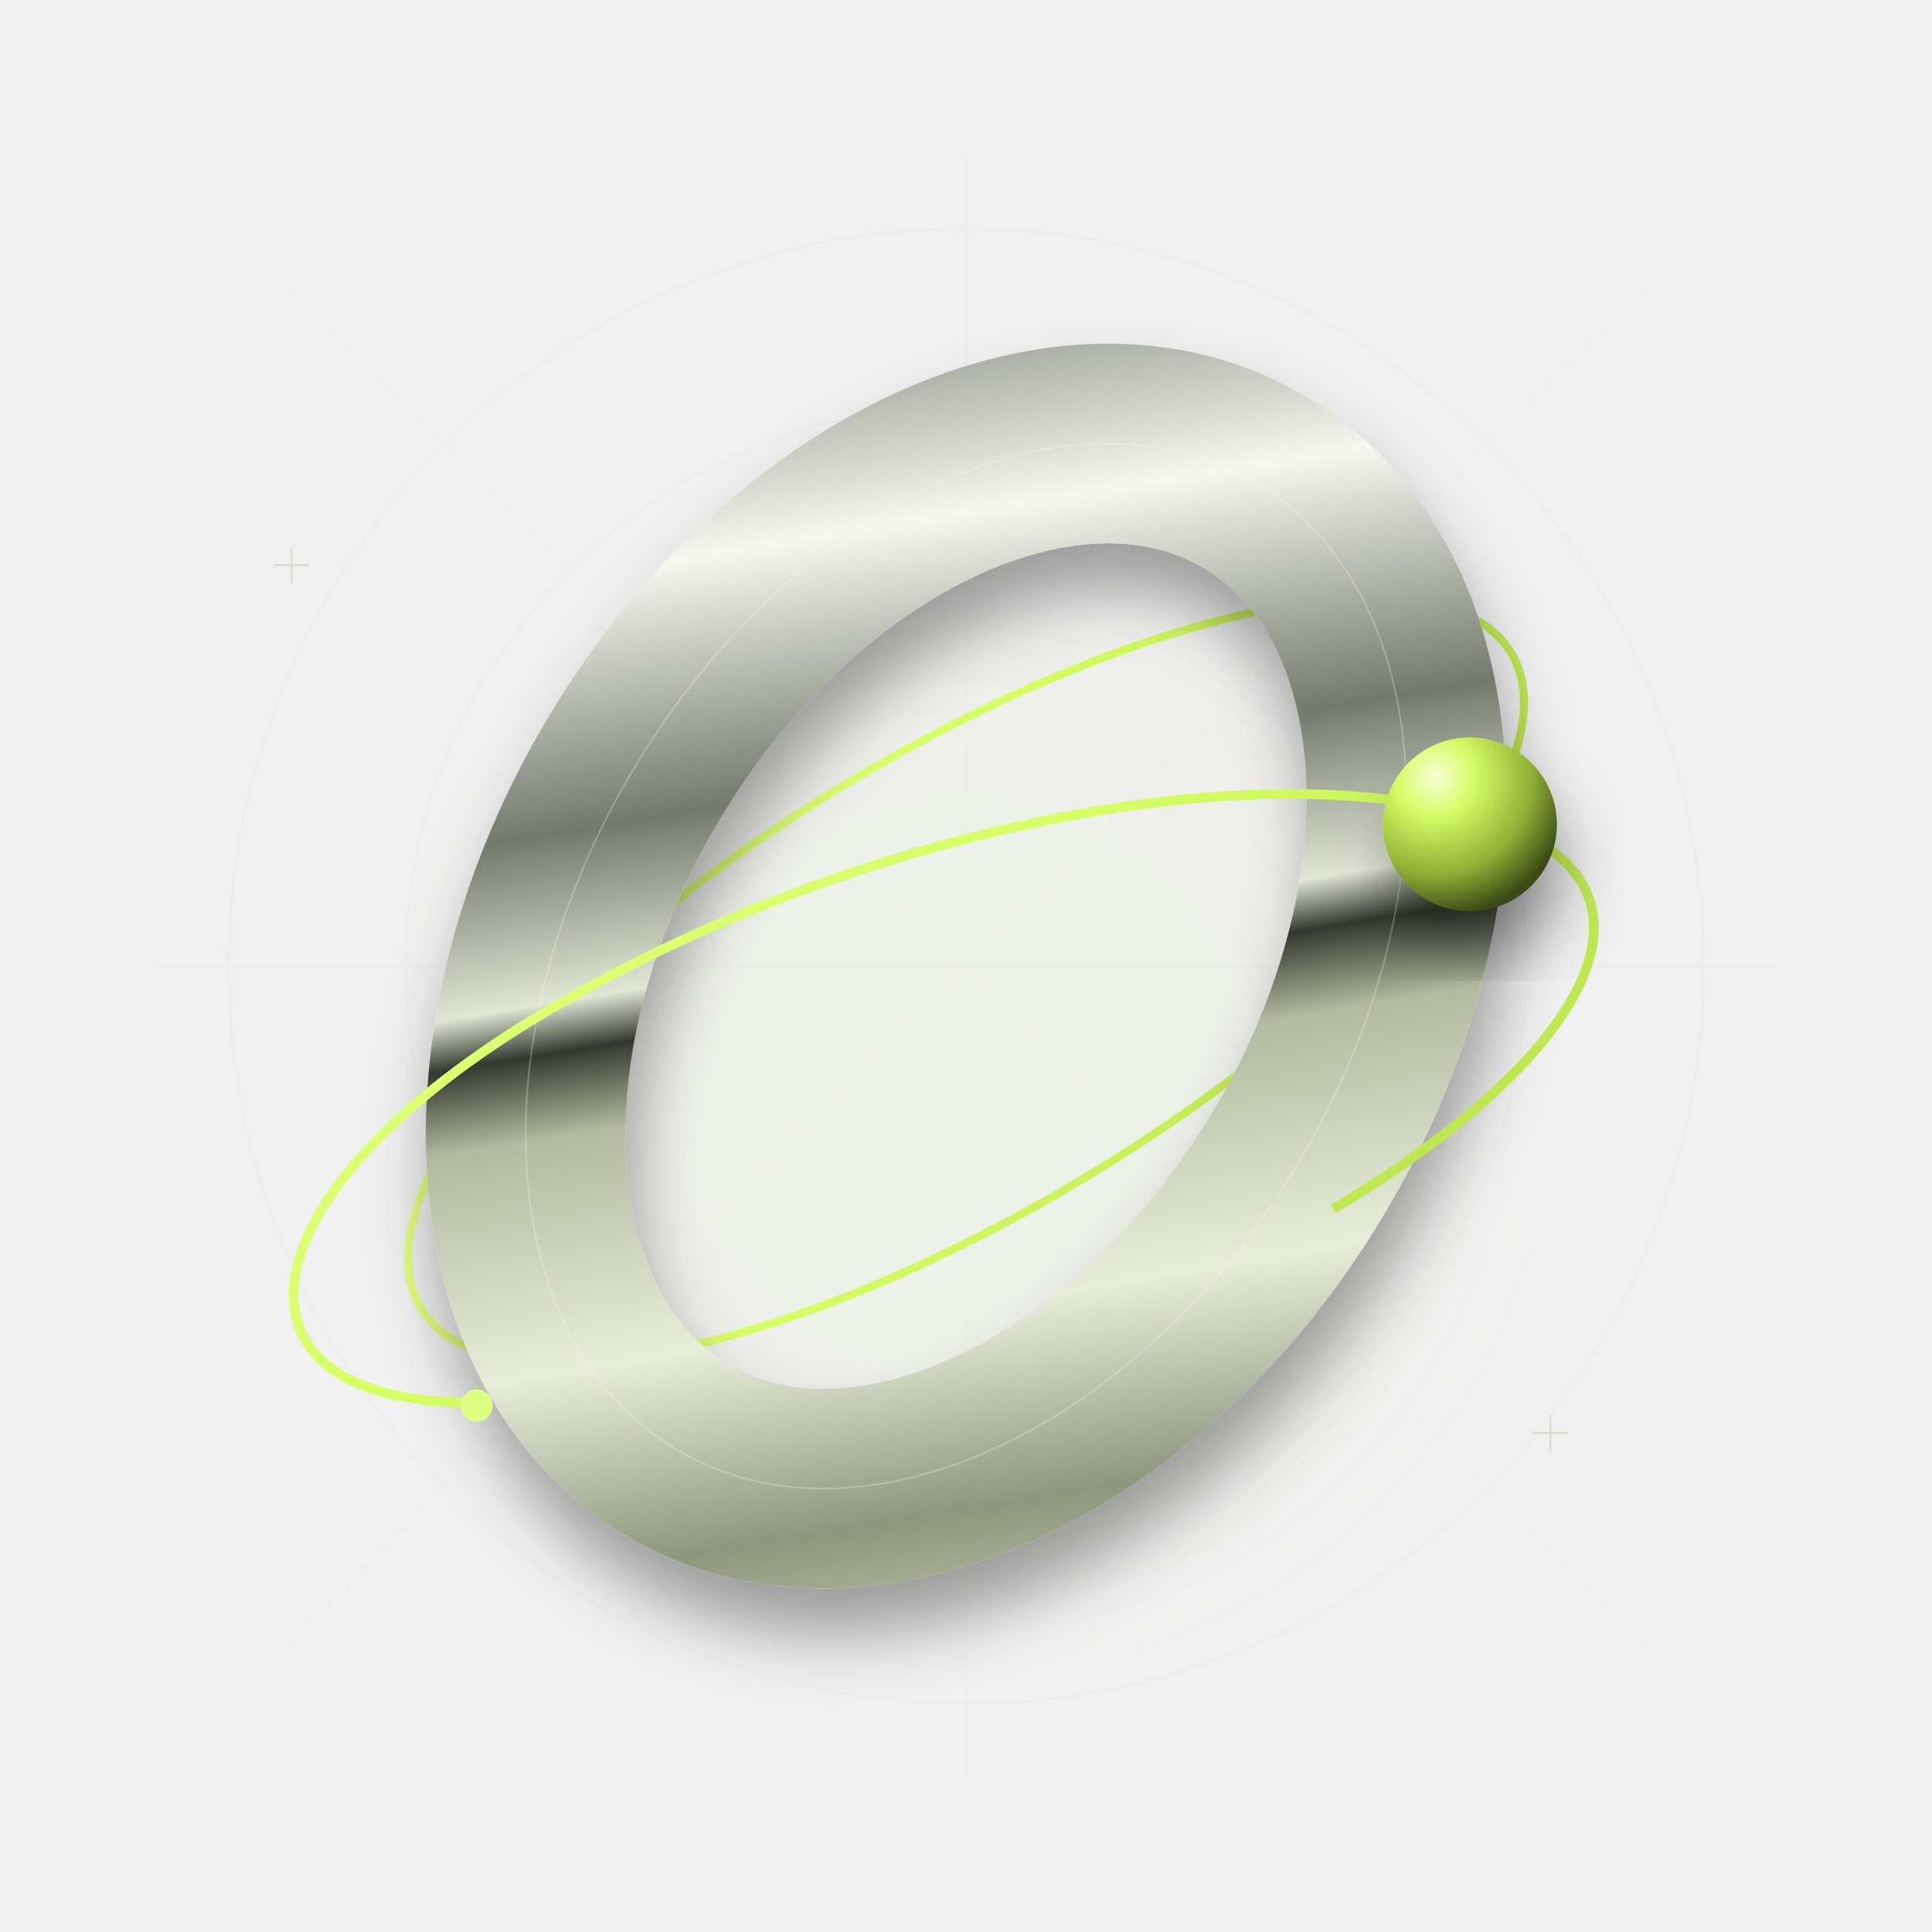
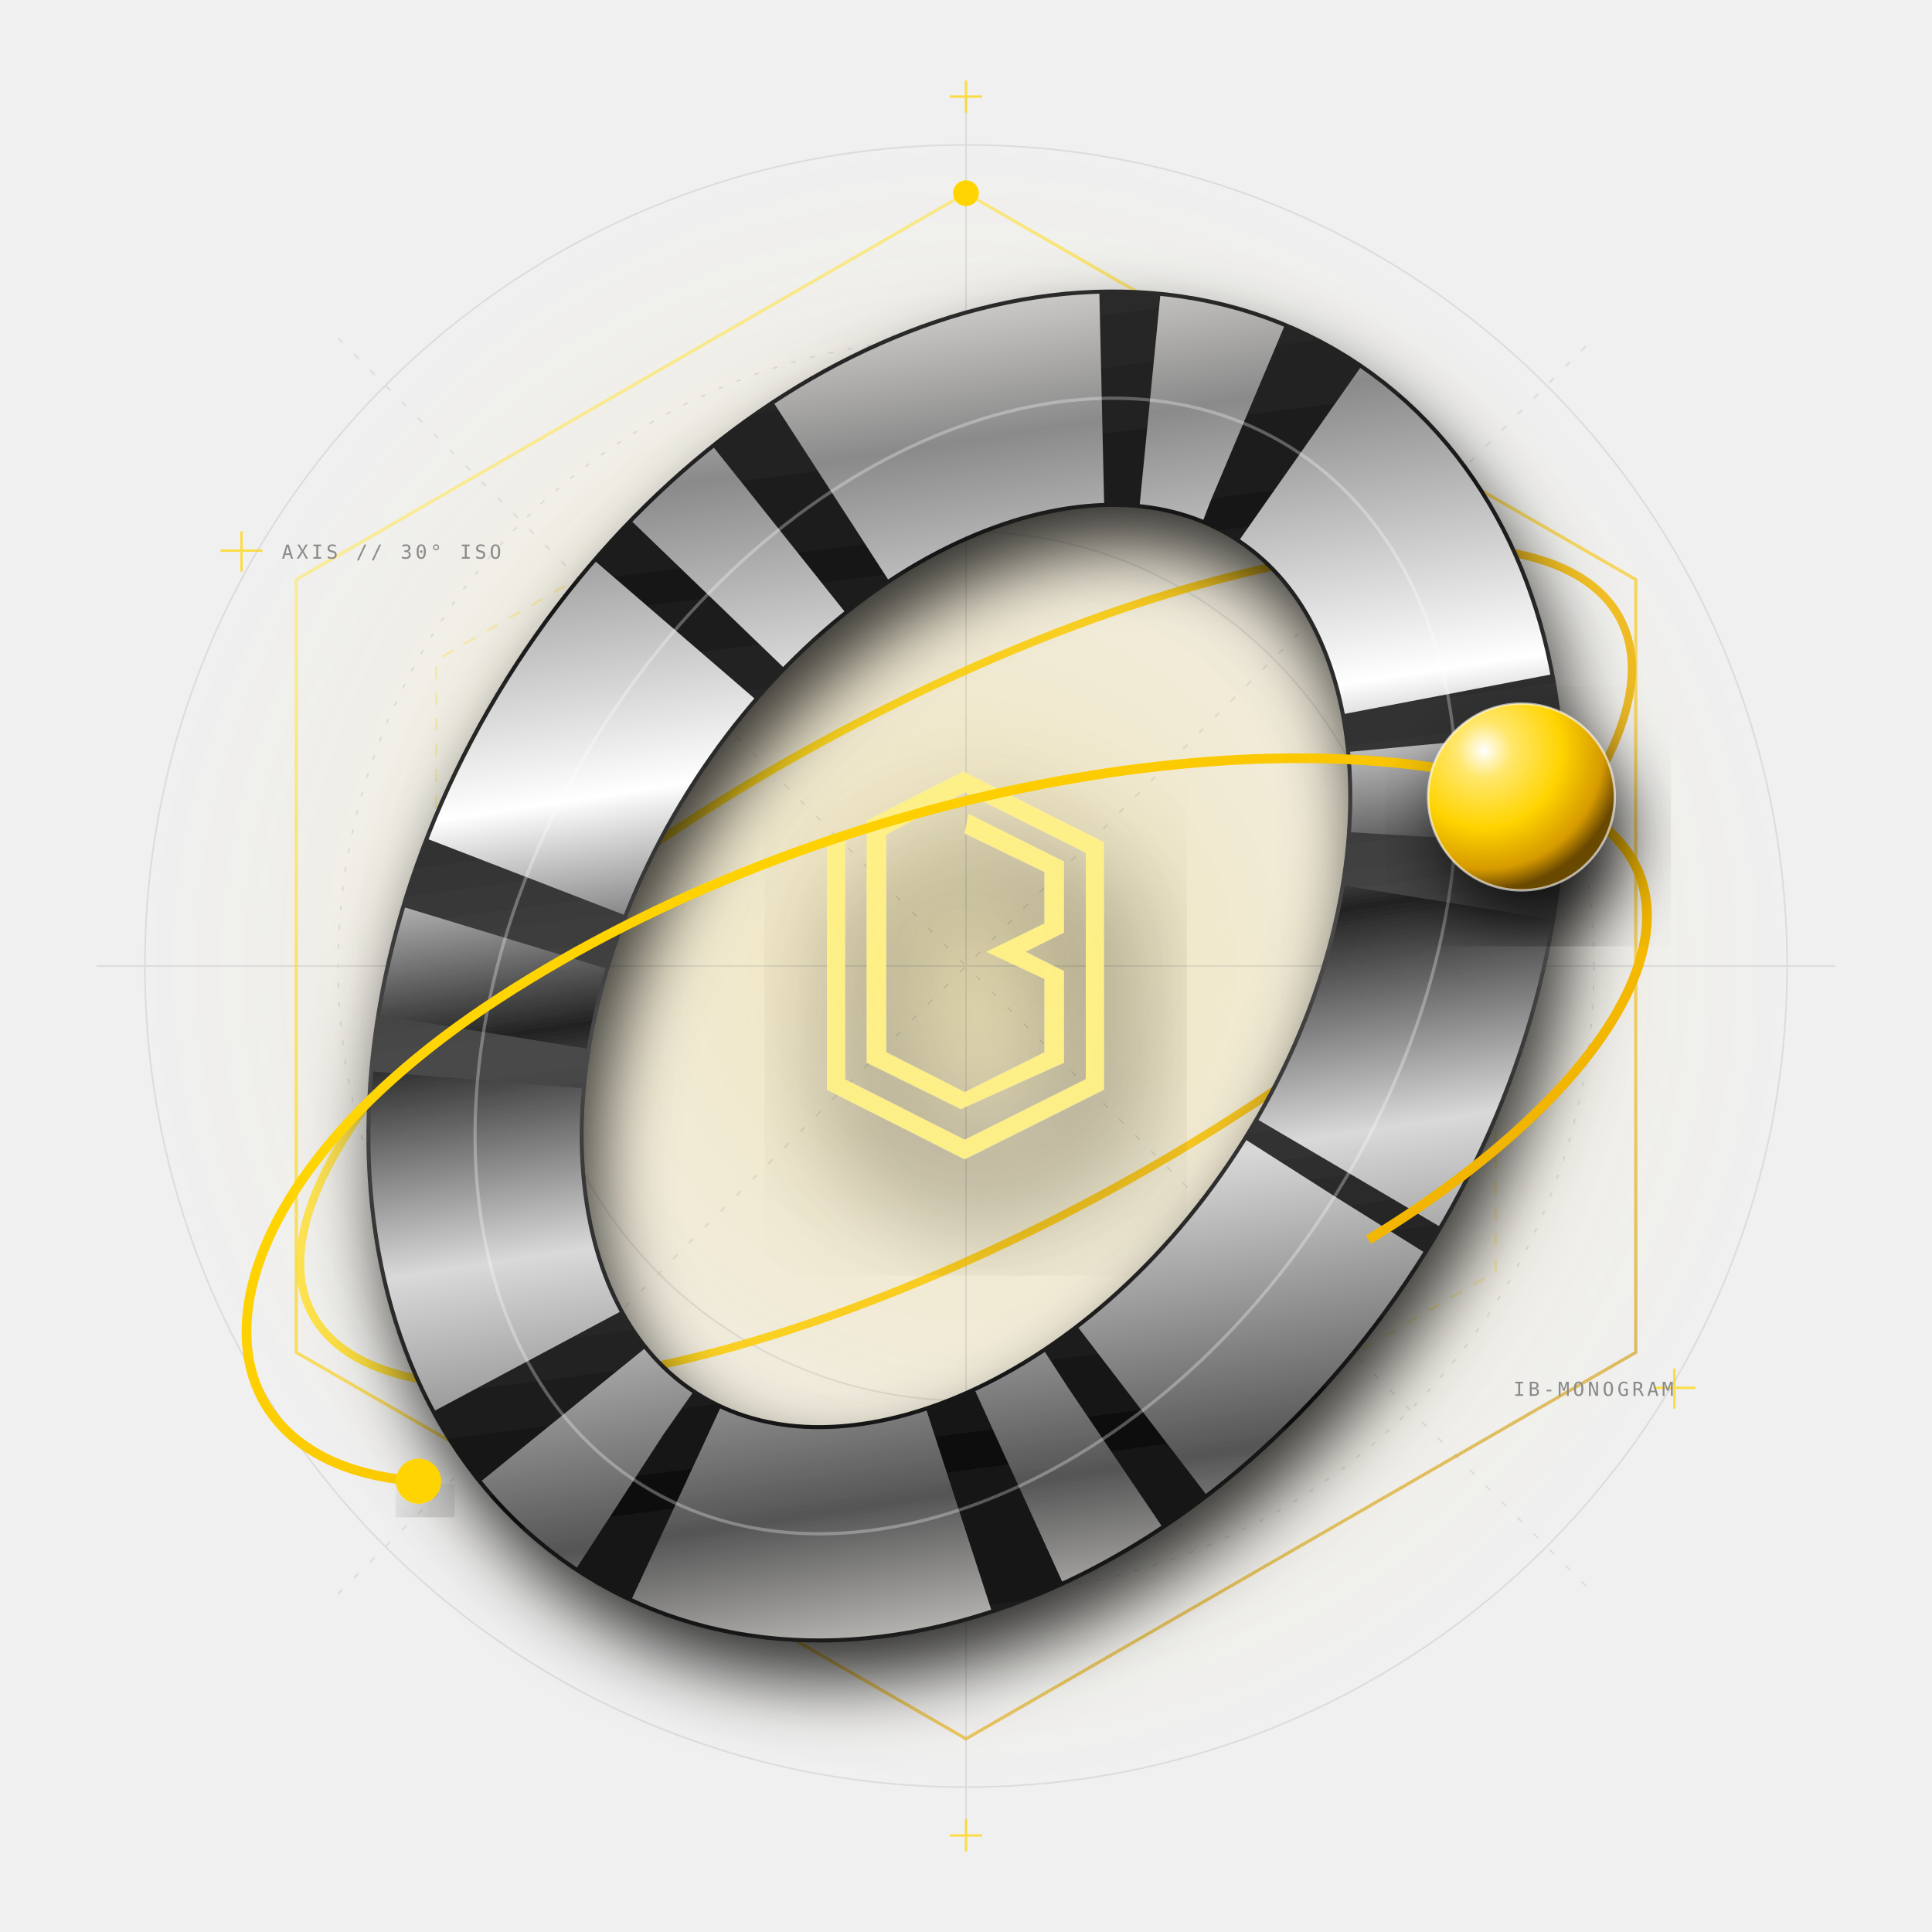
<svg xmlns="http://www.w3.org/2000/svg" width="1200" height="1200" viewBox="0 0 1200 1200" fill="none">
  <defs>
-     <linearGradient id="metal" x1="250" y1="220" x2="920" y2="1010" gradientUnits="userSpaceOnUse">
-       <stop stop-color="#f3f5df" />
-       <stop offset=".12" stop-color="#9ca095" />
-       <stop offset=".23" stop-color="#f6f7ee" />
-       <stop offset=".38" stop-color="#73796c" />
-       <stop offset=".48" stop-color="#e2e6d6" />
-       <stop offset=".51" stop-color="#33382e" />
-       <stop offset=".56" stop-color="#b3ba9f" />
-       <stop offset=".7" stop-color="#e8edda" />
-       <stop offset=".82" stop-color="#8e967e" />
-       <stop offset="1" stop-color="#faffdf" />
+     <linearGradient id="gold" x1="200" y1="200" x2="950" y2="1050" gradientUnits="userSpaceOnUse">
+       <stop stop-color="#fff085" />
+       <stop offset=".35" stop-color="#ffd401" />
+       <stop offset=".75" stop-color="#f5b802" />
+       <stop offset="1" stop-color="#b88300" />
    </linearGradient>
-     <linearGradient id="acid" x1="200" y1="200" x2="950" y2="1100" gradientUnits="userSpaceOnUse">
-       <stop stop-color="#f1ffa5" />
-       <stop offset=".45" stop-color="#d6ff64" />
-       <stop offset="1" stop-color="#a6ce39" />
+     <linearGradient id="metal-dark" x1="250" y1="200" x2="950" y2="1050" gradientUnits="userSpaceOnUse">
+       <stop stop-color="#3a3a3a" />
+       <stop offset=".25" stop-color="#181818" />
+       <stop offset=".5" stop-color="#4a4a4a" />
+       <stop offset=".75" stop-color="#101010" />
+       <stop offset="1" stop-color="#2a2a2a" />
    </linearGradient>
-     <radialGradient id="ball" cx=".3" cy=".23" r=".8">
-       <stop stop-color="#faffd7" />
-       <stop offset=".28" stop-color="#d5fc65" />
-       <stop offset=".7" stop-color="#8fae35" />
-       <stop offset="1" stop-color="#3b4a16" />
+     <linearGradient id="chrome" x1="300" y1="250" x2="900" y2="950" gradientUnits="userSpaceOnUse">
+       <stop stop-color="#f7f4ef" />
+       <stop offset=".15" stop-color="#8a8a8a" />
+       <stop offset=".35" stop-color="#ffffff" />
+       <stop offset=".5" stop-color="#222222" />
+       <stop offset=".65" stop-color="#d9d9d9" />
+       <stop offset=".85" stop-color="#555555" />
+       <stop offset="1" stop-color="#f7f4ef" />
+     </linearGradient>
+     <radialGradient id="sun-glow" cx="50%" cy="50%" r="50%">
+       <stop stop-color="#ffd401" stop-opacity=".25" />
+       <stop offset="40%" stop-color="#f5b802" stop-opacity=".12" />
+       <stop offset="100%" stop-color="#ffd401" stop-opacity="0" />
    </radialGradient>
-     <filter id="glow">
-       <feGaussianBlur stdDeviation="48" />
+     <radialGradient id="sphere" cx=".3" cy=".25" r=".75">
+       <stop stop-color="#ffffff" />
+       <stop offset=".2" stop-color="#ffe76b" />
+       <stop offset=".55" stop-color="#ffd401" />
+       <stop offset=".85" stop-color="#d69a00" />
+       <stop offset="1" stop-color="#694800" />
+     </radialGradient>
+     <filter id="glow" x="-30%" y="-30%" width="160%" height="160%">
+       <feGaussianBlur stdDeviation="40" />
    </filter>
-     <filter id="shadow" x="-40%" y="-40%" width="180%" height="180%">
-       <feDropShadow dx="5" dy="28" stdDeviation="20" flood-color="#000" flood-opacity=".35" />
+     <filter id="shadow" x="-30%" y="-30%" width="160%" height="160%">
+       <feDropShadow dx="8" dy="24" stdDeviation="22" flood-color="#000000" flood-opacity=".8" />
    </filter>
  </defs>
-   <ellipse cx="600" cy="675" rx="292" ry="292" fill="#bedf66" opacity=".045" filter="url(#glow)" />
-   <g opacity=".13" stroke="#d2d8bb">
-     <circle cx="600" cy="600" r="458" />
-     <circle cx="600" cy="600" r="348" />
-     <path d="M600 98V1102M98 600H1102" />
-     <path d="M180 180L1020 1020M180 1020L1020 180" stroke-dasharray="4 12" />
+   <circle cx="600" cy="600" r="480" fill="url(#sun-glow)" filter="url(#glow)" />
+   <g opacity=".2" stroke="#8a8a8a" stroke-width="1">
+     <circle cx="600" cy="600" r="510" />
+     <circle cx="600" cy="600" r="390" stroke-dasharray="3 9" />
+     <circle cx="600" cy="600" r="270" />
+     <path d="M600 60V1140M60 600H1140" />
+     <path d="M210 210L990 990M210 990L990 210" stroke-dasharray="4 10" />
  </g>
-   <ellipse cx="600" cy="609" rx="395" ry="143" transform="rotate(-31 600 609)" stroke="url(#acid)" stroke-width="5" />
+   <g stroke="url(#gold)" stroke-width="2" opacity=".6" fill="none">
+     <polygon points="600,120 1016,360 1016,840 600,1080 184,840 184,360" />
+     <polygon points="600,220 929,410 929,790 600,980 271,790 271,410" stroke="#ffd401" stroke-width="1.5" stroke-dasharray="8 8" opacity=".4" />
+   </g>
+   <ellipse cx="600" cy="600" rx="460" ry="165" transform="rotate(-28 600 600)" stroke="url(#gold)" stroke-width="5" fill="none" opacity=".85" />
  <g filter="url(#shadow)">
-     <ellipse cx="600" cy="600" rx="240" ry="350" transform="rotate(31 600 600)" stroke="url(#metal)" stroke-width="124" />
-     <ellipse cx="600" cy="600" rx="240" ry="350" transform="rotate(31 600 600)" stroke="#f7fbe9" stroke-opacity=".28" stroke-width="1" />
+     <ellipse cx="600" cy="600" rx="270" ry="380" transform="rotate(32 600 600)" stroke="url(#metal-dark)" stroke-width="135" fill="none" />
+     <ellipse cx="600" cy="600" rx="270" ry="380" transform="rotate(32 600 600)" stroke="url(#chrome)" stroke-width="130" stroke-dasharray="180 30 60 40" fill="none" />
+     <ellipse cx="600" cy="600" rx="270" ry="380" transform="rotate(32 600 600)" stroke="#ffffff" stroke-opacity=".3" stroke-width="2" fill="none" />
  </g>
-   <path d="M304 871C133 877 142 748 333 632C522 518 775 464 923 509C1046 547 991 654 828 751" stroke="url(#acid)" stroke-width="6" />
-   <circle cx="913" cy="512" r="54" fill="url(#ball)" filter="url(#shadow)" />
-   <circle cx="296" cy="873" r="10" fill="#dfff83" />
-   <g stroke="#c6ccb3" stroke-opacity=".65">
-     <path d="M181 340V362M170 351H192M963 879V901M952 890H974" />
+   <g transform="translate(600, 600) scale(1.6) translate(-54, -75.5)" filter="url(#shadow)">
+     <polygon points="53,0 107.5,27.5 107.5,123.5 53.5,150.5 0,123.5 0,27 7,24 7,119.5 53.5,143 100.5,119.5 100.5,31.5 53.5,8 23,24.5 23,109 53.5,124.5 84.5,109 84.5,80.5 62,70 84.5,59 84.5,39 53.5,24 55,16.5 92,35 92,62.5 77,70 92,77.5 92,113 52,131 15.5,113 15.5,19" fill="url(#gold)" opacity=".95" />
  </g>
+   <path d="M260 920C110 910 110 750 310 620C510 490 790 440 950 490C1080 530 1030 660 850 770" stroke="url(#gold)" stroke-width="6" fill="none" />
+   <circle cx="945" cy="495" r="58" fill="url(#sphere)" filter="url(#shadow)" />
+   <circle cx="945" cy="495" r="58" stroke="#ffffff" stroke-width="1.5" stroke-opacity=".6" fill="none" />
+   <circle cx="260" cy="920" r="14" fill="#ffd401" filter="url(#shadow)" />
+   <circle cx="600" cy="120" r="8" fill="#ffd401" />
+   <g stroke="#ffd401" stroke-width="1.5" opacity=".7">
+     <path d="M150 330V355M137 342H163" />
+     <path d="M1040 850V875M1027 862H1053" />
+     <path d="M600 50V70M590 60H610" />
+     <path d="M600 1130V1150M590 1140H610" />
+   </g>
+   <text x="175" y="347" fill="#8a8a8a" font-family="'Space Mono',monospace" font-size="12" letter-spacing="2">AXIS // 30° ISO</text>
+   <text x="940" y="867" fill="#8a8a8a" font-family="'Space Mono',monospace" font-size="12" letter-spacing="2">IB-MONOGRAM</text>
</svg>
